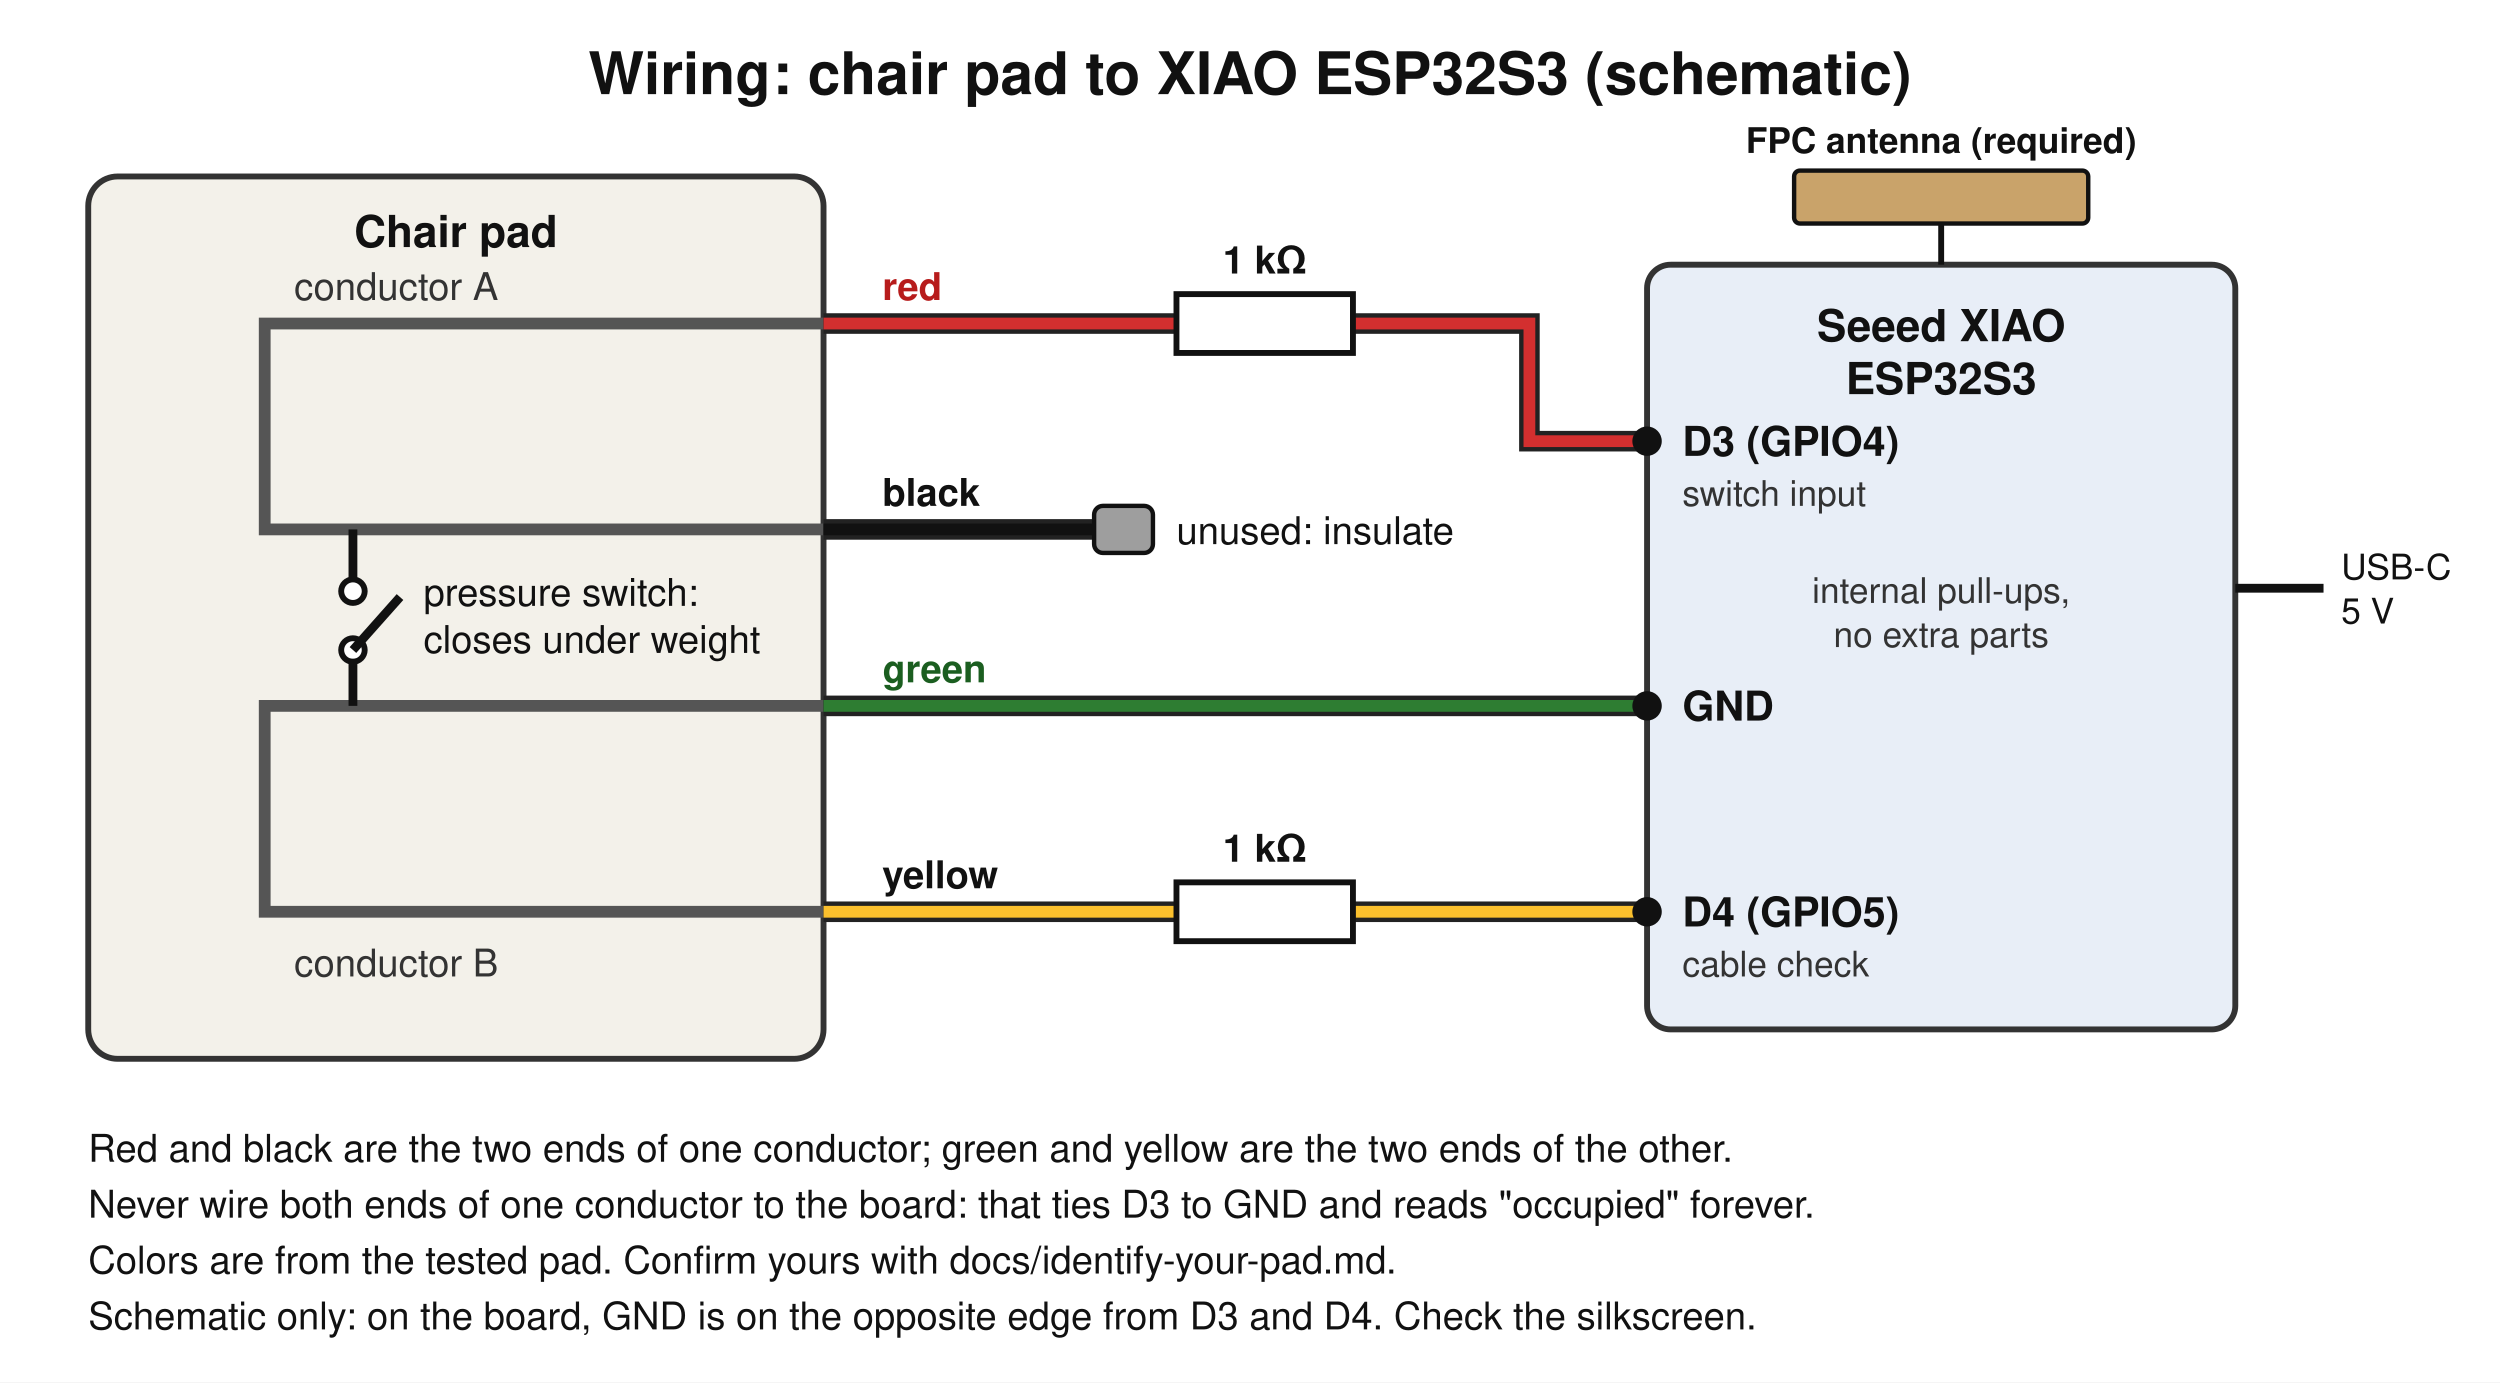
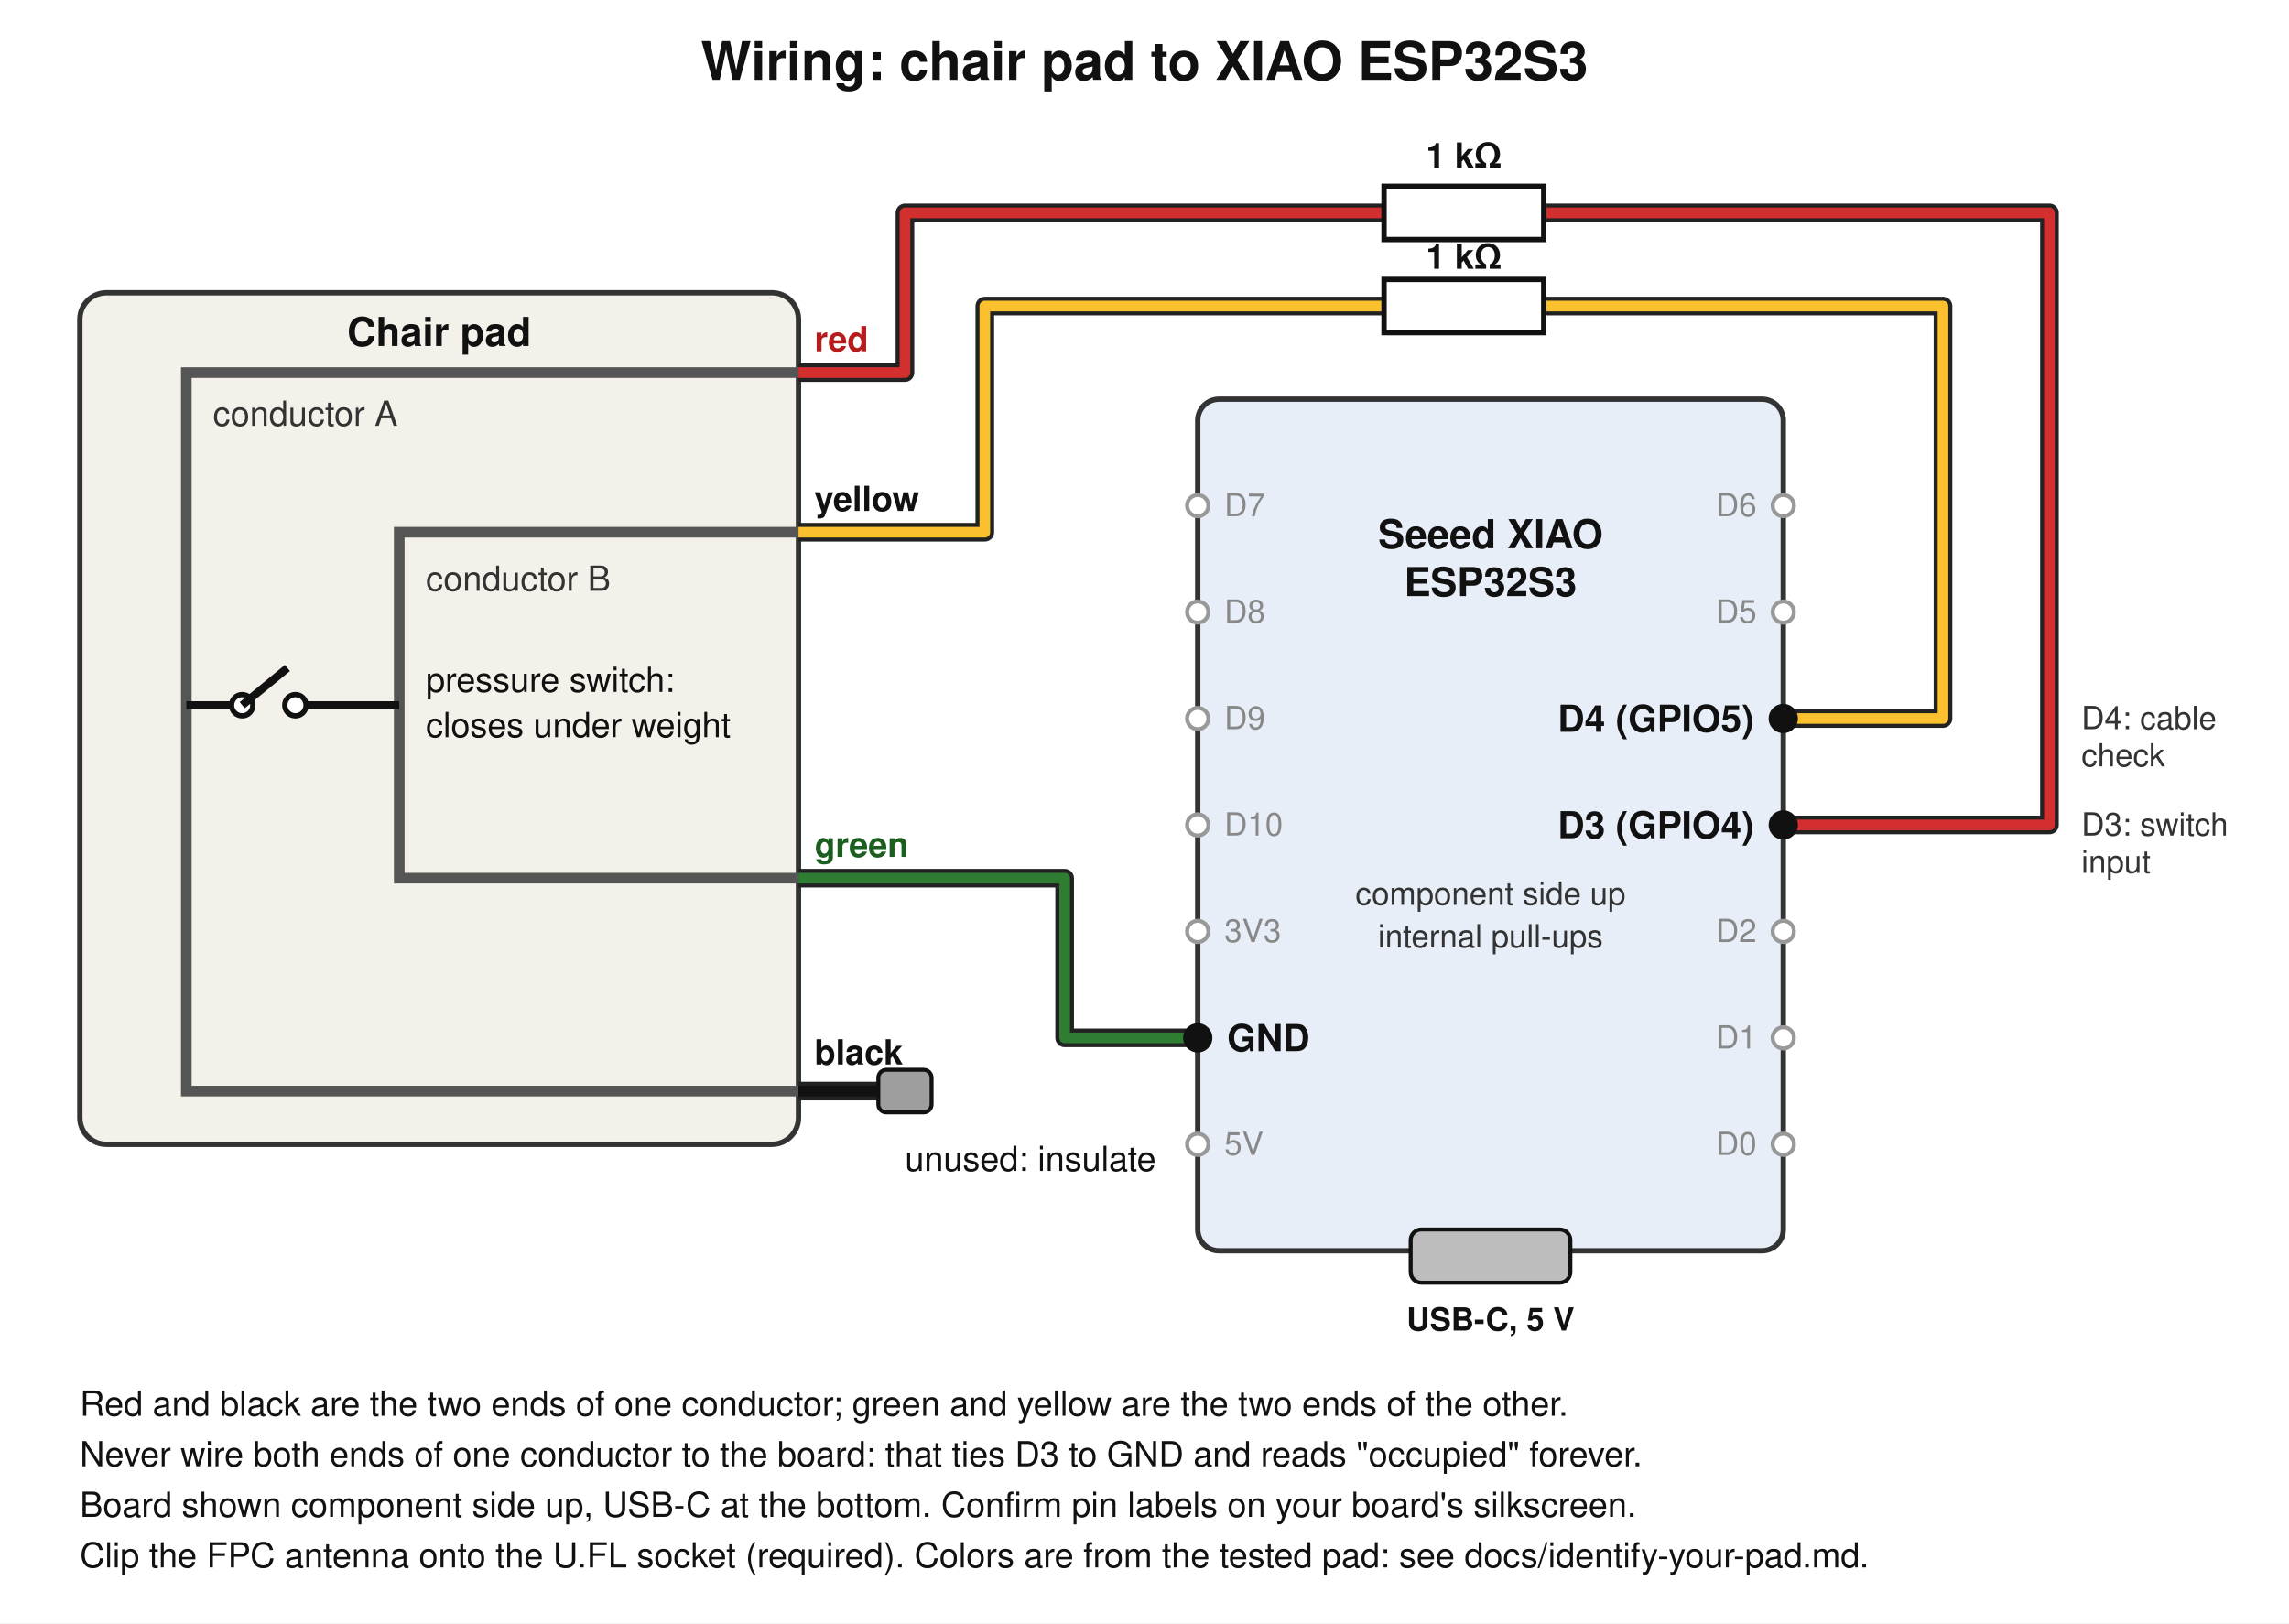
- <svg xmlns="http://www.w3.org/2000/svg" viewBox="0 0 850 470" width="850" height="470" role="img" aria-labelledby="t d" font-family="Helvetica, Arial, sans-serif">
-   <rect width="850" height="470" fill="#ffffff" />
-   <text x="425" y="32" text-anchor="middle" font-size="20" font-weight="bold" fill="#111">Wiring: chair pad to XIAO ESP32S3 (schematic)</text>
-   <rect x="30" y="60" width="250" height="300" rx="10" fill="#f3f1ea" stroke="#333" stroke-width="2" />
-   <text x="155" y="84" text-anchor="middle" font-size="15" font-weight="bold" fill="#111">Chair pad</text>
-   <path d="M280 110 H90 V180 H280" fill="none" stroke="#555" stroke-width="4" />
-   <text x="100" y="102" font-size="13" fill="#333">conductor A</text>
-   <path d="M280 240 H90 V310 H280" fill="none" stroke="#555" stroke-width="4" />
-   <text x="100" y="332" font-size="13" fill="#333">conductor B</text>
-   <line x1="120" y1="180" x2="120" y2="198" stroke="#111" stroke-width="3" />
-   <circle cx="120" cy="201" r="4" fill="#fff" stroke="#111" stroke-width="2" />
-   <circle cx="120" cy="221" r="4" fill="#fff" stroke="#111" stroke-width="2" />
-   <line x1="120" y1="221" x2="136" y2="203" stroke="#111" stroke-width="3" />
-   <line x1="120" y1="224" x2="120" y2="240" stroke="#111" stroke-width="3" />
-   <text x="144" y="206" font-size="13" fill="#111">pressure switch:</text>
-   <text x="144" y="222" font-size="13" fill="#111">closes under weight</text>
-   <path d="M280 110 H400 M460 110 H520 V150 H560" fill="none" stroke="#222" stroke-width="7" />
-   <path d="M280 110 H400 M460 110 H520 V150 H560" fill="none" stroke="#d32f2f" stroke-width="4" />
-   <rect x="400" y="100" width="60" height="20" fill="#fff" stroke="#111" stroke-width="2" />
-   <text x="430" y="93" text-anchor="middle" font-size="13" font-weight="bold" fill="#111">1 kΩ</text>
-   <text x="300" y="102" font-size="13" font-weight="bold" fill="#b71c1c">red</text>
-   <path d="M280 180 H372" fill="none" stroke="#222" stroke-width="7" />
-   <path d="M280 180 H372" fill="none" stroke="#111" stroke-width="4" />
-   <rect x="372" y="172" width="20" height="16" rx="3" fill="#9e9e9e" stroke="#111" stroke-width="1.5" />
-   <text x="300" y="172" font-size="13" font-weight="bold" fill="#111">black</text>
-   <text x="400" y="185" font-size="13" fill="#111">unused: insulate</text>
-   <path d="M280 240 H560" fill="none" stroke="#222" stroke-width="7" />
-   <path d="M280 240 H560" fill="none" stroke="#2e7d32" stroke-width="4" />
-   <text x="300" y="232" font-size="13" font-weight="bold" fill="#1b5e20">green</text>
-   <path d="M280 310 H400 M460 310 H560" fill="none" stroke="#222" stroke-width="7" />
-   <path d="M280 310 H400 M460 310 H560" fill="none" stroke="#fbc02d" stroke-width="4" />
-   <rect x="400" y="300" width="60" height="20" fill="#fff" stroke="#111" stroke-width="2" />
-   <text x="430" y="293" text-anchor="middle" font-size="13" font-weight="bold" fill="#111">1 kΩ</text>
-   <text x="300" y="302" font-size="13" font-weight="bold" fill="#111">yellow</text>
-   <rect x="560" y="90" width="200" height="260" rx="8" fill="#e8eef7" stroke="#333" stroke-width="2" />
-   <text x="660" y="116" text-anchor="middle" font-size="15" font-weight="bold" fill="#111">Seeed XIAO</text>
-   <text x="660" y="134" text-anchor="middle" font-size="15" font-weight="bold" fill="#111">ESP32S3</text>
-   <circle cx="560" cy="150" r="5" fill="#111" />
-   <text x="572" y="155" font-size="14" font-weight="bold" fill="#111">D3 (GPIO4)</text>
-   <text x="572" y="172" font-size="12" fill="#333">switch input</text>
-   <circle cx="560" cy="240" r="5" fill="#111" />
-   <text x="572" y="245" font-size="14" font-weight="bold" fill="#111">GND</text>
-   <circle cx="560" cy="310" r="5" fill="#111" />
-   <text x="572" y="315" font-size="14" font-weight="bold" fill="#111">D4 (GPIO5)</text>
-   <text x="572" y="332" font-size="12" fill="#333">cable check</text>
-   <text x="660" y="205" text-anchor="middle" font-size="12" fill="#333">internal pull-ups,</text>
-   <text x="660" y="220" text-anchor="middle" font-size="12" fill="#333">no extra parts</text>
-   <path d="M760 200 H790" stroke="#111" stroke-width="3" />
-   <text x="796" y="197" font-size="12" fill="#111">USB-C</text>
-   <text x="796" y="212" font-size="12" fill="#111">5 V</text>
-   <rect x="610" y="58" width="100" height="18" rx="2" fill="#c9a36a" stroke="#111" stroke-width="1.5" />
-   <line x1="660" y1="76" x2="660" y2="90" stroke="#111" stroke-width="2" />
-   <text x="660" y="52" text-anchor="middle" font-size="12" font-weight="bold" fill="#111">FPC antenna (required)</text>
-   <text x="30" y="395" font-size="13" fill="#111">Red and black are the two ends of one conductor; green and yellow are the two ends of the other.</text>
-   <text x="30" y="414" font-size="13" fill="#111">Never wire both ends of one conductor to the board: that ties D3 to GND and reads "occupied" forever.</text>
-   <text x="30" y="433" font-size="13" fill="#111">Colors are from the tested pad. Confirm yours with docs/identify-your-pad.md.</text>
-   <text x="30" y="452" font-size="13" fill="#111">Schematic only: on the board, GND is on the opposite edge from D3 and D4. Check the silkscreen.</text>
+ <svg xmlns="http://www.w3.org/2000/svg" viewBox="0 0 860 610" width="860" height="610" role="img" aria-labelledby="t d" font-family="Helvetica, Arial, sans-serif">
+   <rect width="860" height="610" fill="#ffffff" />
+   <text x="430" y="30" text-anchor="middle" font-size="20" font-weight="bold" fill="#111">Wiring: chair pad to XIAO ESP32S3</text>
+   <rect x="30" y="110" width="270" height="320" rx="10" fill="#f3f1ea" stroke="#333" stroke-width="2" />
+   <text x="165" y="130" text-anchor="middle" font-size="15" font-weight="bold" fill="#111">Chair pad</text>
+   <path d="M300 140 H70 V410 H300" fill="none" stroke="#555" stroke-width="4" />
+   <text x="80" y="160" font-size="13" fill="#333">conductor A</text>
+   <path d="M300 200 H150 V330 H300" fill="none" stroke="#555" stroke-width="4" />
+   <text x="160" y="222" font-size="13" fill="#333">conductor B</text>
+   <line x1="70" y1="265" x2="87" y2="265" stroke="#111" stroke-width="3" />
+   <circle cx="91" cy="265" r="4" fill="#fff" stroke="#111" stroke-width="2" />
+   <circle cx="111" cy="265" r="4" fill="#fff" stroke="#111" stroke-width="2" />
+   <line x1="91" y1="265" x2="108" y2="251" stroke="#111" stroke-width="3" />
+   <line x1="115" y1="265" x2="150" y2="265" stroke="#111" stroke-width="3" />
+   <text x="160" y="260" font-size="13" fill="#111">pressure switch:</text>
+   <text x="160" y="277" font-size="13" fill="#111">closes under weight</text>
+   <path d="M300 140 H340 V80 H520 M580 80 H770 V310 H670" fill="none" stroke="#222" stroke-width="7" stroke-linejoin="round" />
+   <path d="M300 140 H340 V80 H520 M580 80 H770 V310 H670" fill="none" stroke="#d32f2f" stroke-width="4" stroke-linejoin="round" />
+   <rect x="520" y="70" width="60" height="20" fill="#fff" stroke="#111" stroke-width="2" />
+   <text x="550" y="63" text-anchor="middle" font-size="13" font-weight="bold" fill="#111">1 kΩ</text>
+   <text x="306" y="132" font-size="13" font-weight="bold" fill="#b71c1c">red</text>
+   <path d="M300 200 H370 V115 H520 M580 115 H730 V270 H670" fill="none" stroke="#222" stroke-width="7" stroke-linejoin="round" />
+   <path d="M300 200 H370 V115 H520 M580 115 H730 V270 H670" fill="none" stroke="#fbc02d" stroke-width="4" stroke-linejoin="round" />
+   <rect x="520" y="105" width="60" height="20" fill="#fff" stroke="#111" stroke-width="2" />
+   <text x="550" y="101" text-anchor="middle" font-size="13" font-weight="bold" fill="#111">1 kΩ</text>
+   <text x="306" y="192" font-size="13" font-weight="bold" fill="#111">yellow</text>
+   <path d="M300 330 H400 V390 H450" fill="none" stroke="#222" stroke-width="7" stroke-linejoin="round" />
+   <path d="M300 330 H400 V390 H450" fill="none" stroke="#2e7d32" stroke-width="4" stroke-linejoin="round" />
+   <text x="306" y="322" font-size="13" font-weight="bold" fill="#1b5e20">green</text>
+   <path d="M300 410 H330" fill="none" stroke="#222" stroke-width="7" />
+   <path d="M300 410 H330" fill="none" stroke="#111" stroke-width="4" />
+   <rect x="330" y="402" width="20" height="16" rx="3" fill="#9e9e9e" stroke="#111" stroke-width="1.5" />
+   <text x="306" y="400" font-size="13" font-weight="bold" fill="#111">black</text>
+   <text x="340" y="440" font-size="13" fill="#111">unused: insulate</text>
+   <rect x="450" y="150" width="220" height="320" rx="8" fill="#e8eef7" stroke="#333" stroke-width="2" />
+   <text x="560" y="206" text-anchor="middle" font-size="15" font-weight="bold" fill="#111">Seeed XIAO</text>
+   <text x="560" y="224" text-anchor="middle" font-size="15" font-weight="bold" fill="#111">ESP32S3</text>
+   <text x="560" y="340" text-anchor="middle" font-size="12" fill="#333">component side up</text>
+   <text x="560" y="356" text-anchor="middle" font-size="12" fill="#333">internal pull-ups</text>
+   <g font-size="12" fill="#888">
+     <circle cx="450" cy="190" r="4" fill="#fff" stroke="#999" stroke-width="1.5" />
+     <text x="460" y="194">D7</text>
+     <circle cx="450" cy="230" r="4" fill="#fff" stroke="#999" stroke-width="1.5" />
+     <text x="460" y="234">D8</text>
+     <circle cx="450" cy="270" r="4" fill="#fff" stroke="#999" stroke-width="1.5" />
+     <text x="460" y="274">D9</text>
+     <circle cx="450" cy="310" r="4" fill="#fff" stroke="#999" stroke-width="1.5" />
+     <text x="460" y="314">D10</text>
+     <circle cx="450" cy="350" r="4" fill="#fff" stroke="#999" stroke-width="1.5" />
+     <text x="460" y="354">3V3</text>
+     <circle cx="450" cy="430" r="4" fill="#fff" stroke="#999" stroke-width="1.5" />
+     <text x="460" y="434">5V</text>
+   </g>
+   <circle cx="450" cy="390" r="5.5" fill="#111" />
+   <text x="461" y="395" font-size="14" font-weight="bold" fill="#111">GND</text>
+   <g font-size="12" fill="#888" text-anchor="end">
+     <circle cx="670" cy="190" r="4" fill="#fff" stroke="#999" stroke-width="1.5" />
+     <text x="660" y="194">D6</text>
+     <circle cx="670" cy="230" r="4" fill="#fff" stroke="#999" stroke-width="1.5" />
+     <text x="660" y="234">D5</text>
+     <circle cx="670" cy="350" r="4" fill="#fff" stroke="#999" stroke-width="1.5" />
+     <text x="660" y="354">D2</text>
+     <circle cx="670" cy="390" r="4" fill="#fff" stroke="#999" stroke-width="1.5" />
+     <text x="660" y="394">D1</text>
+     <circle cx="670" cy="430" r="4" fill="#fff" stroke="#999" stroke-width="1.5" />
+     <text x="660" y="434">D0</text>
+   </g>
+   <circle cx="670" cy="270" r="5.5" fill="#111" />
+   <text x="659" y="275" text-anchor="end" font-size="14" font-weight="bold" fill="#111">D4 (GPIO5)</text>
+   <circle cx="670" cy="310" r="5.5" fill="#111" />
+   <text x="659" y="315" text-anchor="end" font-size="14" font-weight="bold" fill="#111">D3 (GPIO4)</text>
+   <text x="782" y="274" font-size="12" fill="#333">D4: cable</text>
+   <text x="782" y="288" font-size="12" fill="#333">check</text>
+   <text x="782" y="314" font-size="12" fill="#333">D3: switch</text>
+   <text x="782" y="328" font-size="12" fill="#333">input</text>
+   <rect x="530" y="462" width="60" height="20" rx="4" fill="#bdbdbd" stroke="#111" stroke-width="1.5" />
+   <text x="560" y="500" text-anchor="middle" font-size="12" font-weight="bold" fill="#111">USB-C, 5 V</text>
+   <text x="30" y="532" font-size="13" fill="#111">Red and black are the two ends of one conductor; green and yellow are the two ends of the other.</text>
+   <text x="30" y="551" font-size="13" fill="#111">Never wire both ends of one conductor to the board: that ties D3 to GND and reads "occupied" forever.</text>
+   <text x="30" y="570" font-size="13" fill="#111">Board shown component side up, USB-C at the bottom. Confirm pin labels on your board's silkscreen.</text>
+   <text x="30" y="589" font-size="13" fill="#111">Clip the FPC antenna onto the U.FL socket (required). Colors are from the tested pad: see docs/identify-your-pad.md.</text>
</svg>
